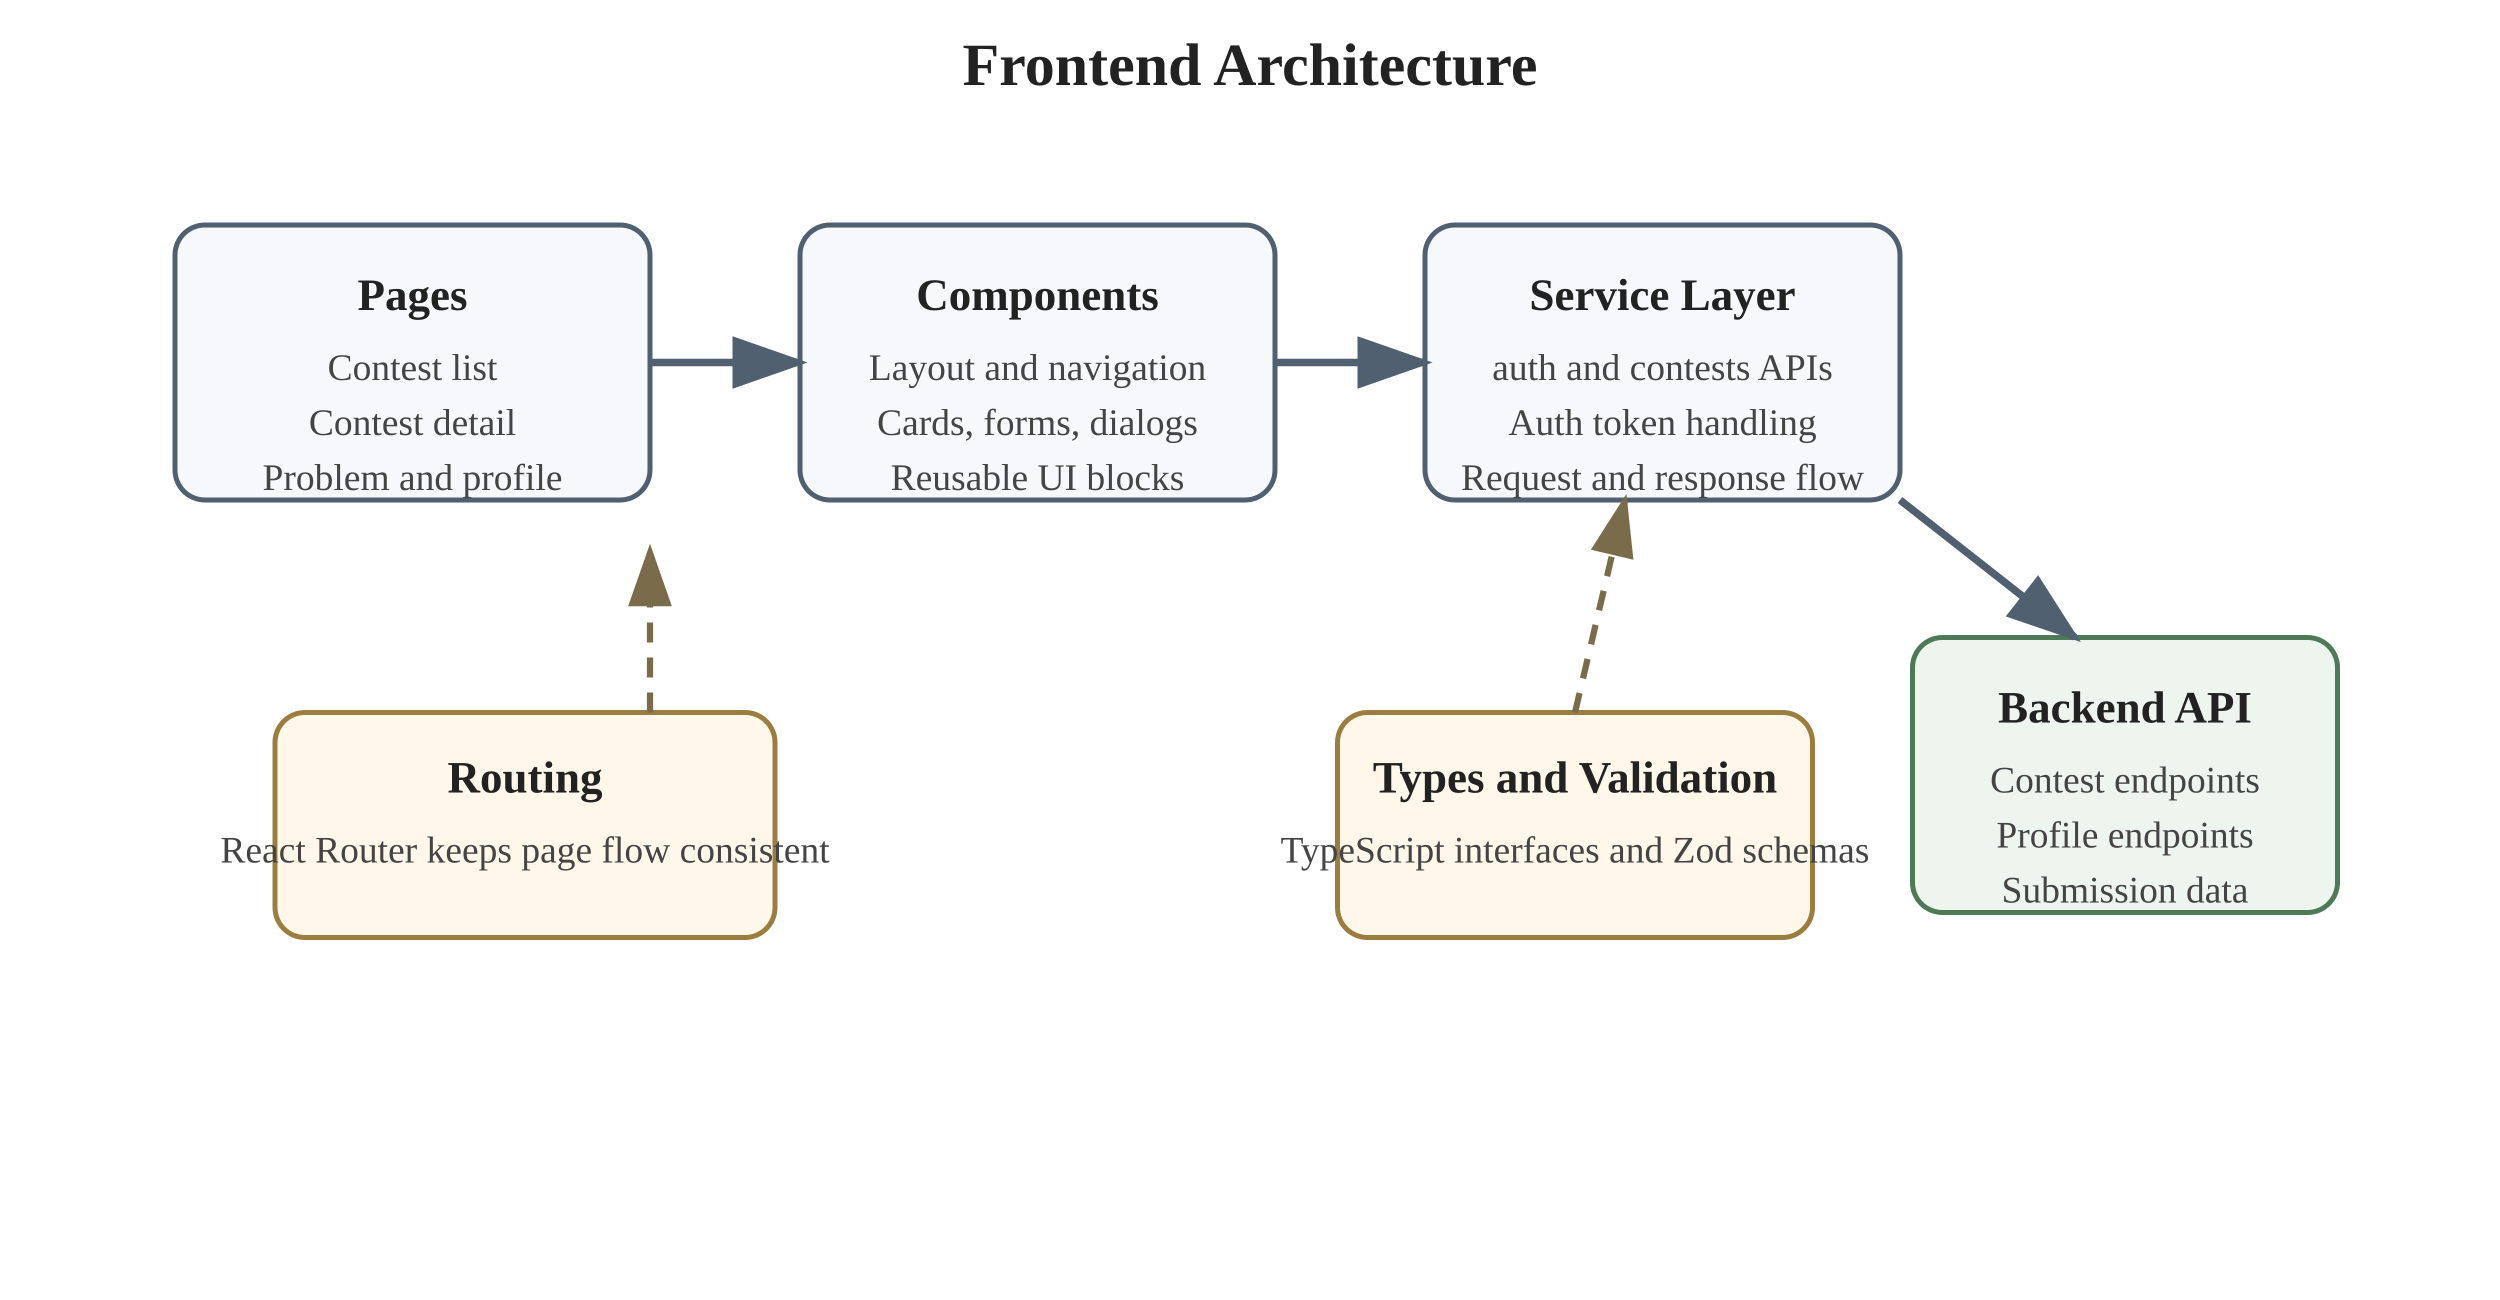
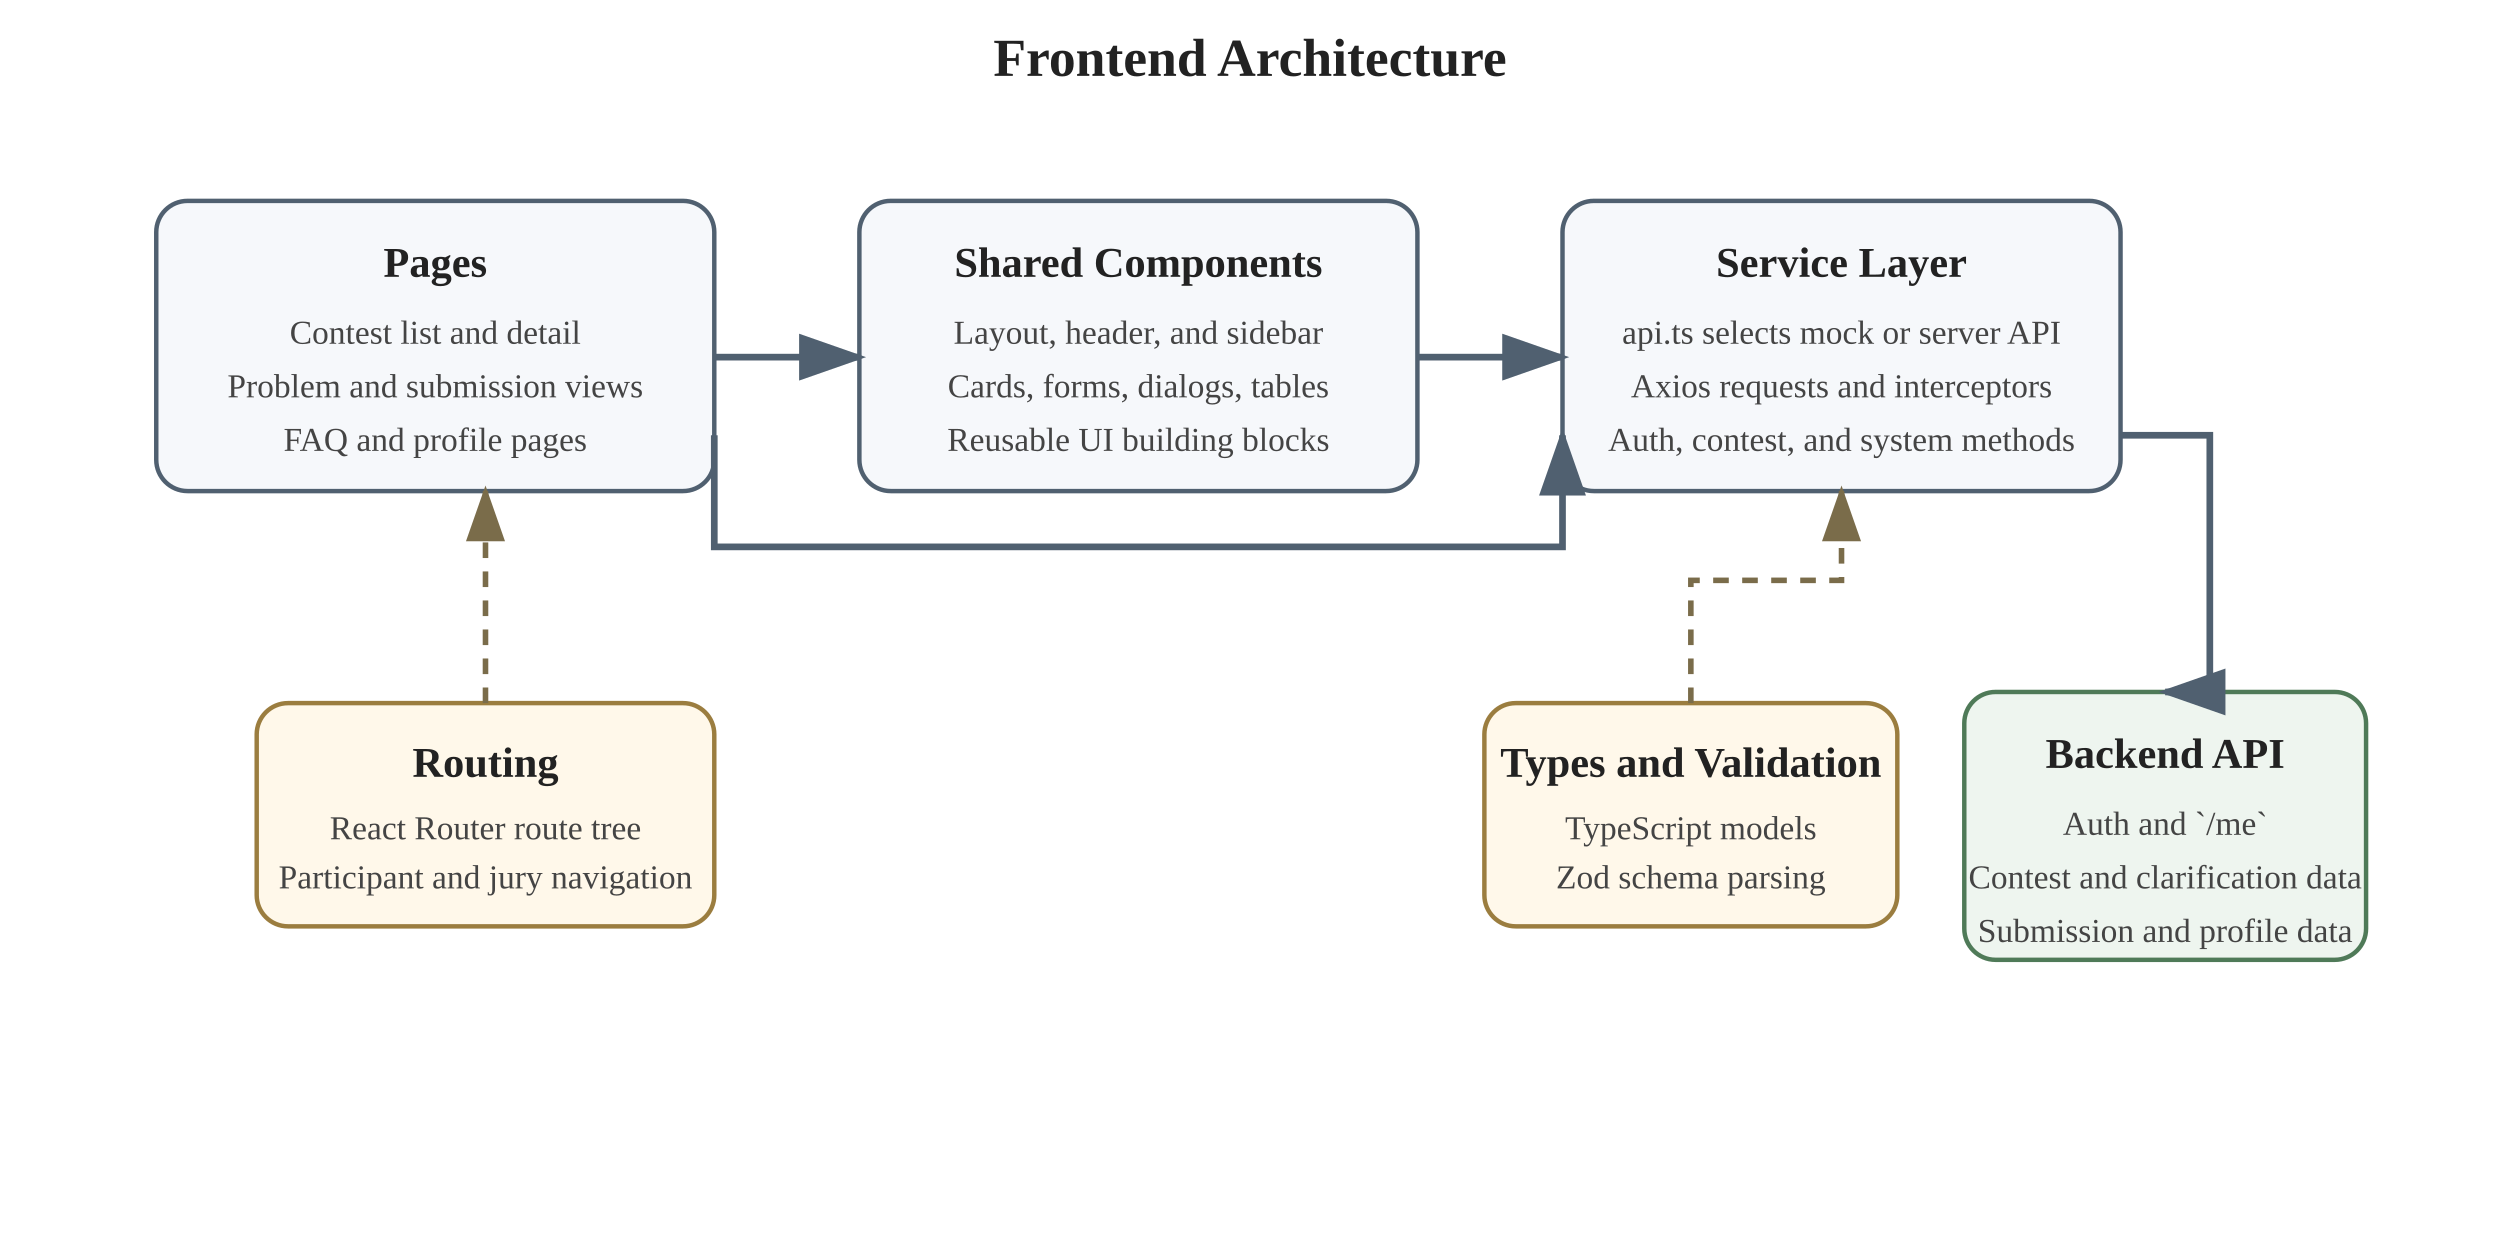
- <svg xmlns="http://www.w3.org/2000/svg" width="1000" height="520" viewBox="0 0 1000 520">
+ <svg xmlns="http://www.w3.org/2000/svg" width="1120" height="560" viewBox="0 0 1120 560">
  <defs>
    <style>
      .title { font: 700 24px 'Times New Roman', serif; fill: #222; }
-       .label { font: 700 18px 'Times New Roman', serif; fill: #222; }
+       .label { font: 700 19px 'Times New Roman', serif; fill: #222; }
      .text { font: 15px 'Times New Roman', serif; fill: #444; }
-       .frontend { fill: #f6f8fb; stroke: #506070; stroke-width: 2; rx: 12; ry: 12; }
-       .backend { fill: #eef5ef; stroke: #4f7a58; stroke-width: 2; rx: 12; ry: 12; }
-       .support { fill: #fff8ea; stroke: #9b7d3f; stroke-width: 2; rx: 12; ry: 12; }
+       .frontend { fill: #f6f8fb; stroke: #506070; stroke-width: 2; rx: 14; ry: 14; }
+       .backend { fill: #eef5ef; stroke: #4f7a58; stroke-width: 2; rx: 14; ry: 14; }
+       .support { fill: #fff8ea; stroke: #9b7d3f; stroke-width: 2; rx: 14; ry: 14; }
      .arrow { stroke: #506070; stroke-width: 3; fill: none; marker-end: url(#arrowhead); }
-       .soft-arrow { stroke: #7a6c4a; stroke-width: 2.5; fill: none; marker-end: url(#softhead); stroke-dasharray: 8 6; }
+       .soft-arrow { stroke: #7a6c4a; stroke-width: 2.5; fill: none; marker-end: url(#softhead); stroke-dasharray: 7 6; }
    </style>
    <marker id="arrowhead" markerWidth="10" markerHeight="7" refX="9" refY="3.5" orient="auto">
      <polygon points="0 0, 10 3.5, 0 7" fill="#506070" />
    </marker>
    <marker id="softhead" markerWidth="10" markerHeight="7" refX="9" refY="3.5" orient="auto">
      <polygon points="0 0, 10 3.5, 0 7" fill="#7a6c4a" />
    </marker>
  </defs>
-   <text x="500" y="34" text-anchor="middle" class="title">Frontend Architecture</text>
-   <rect x="70" y="90" width="190" height="110" class="frontend" />
-   <text x="165" y="124" text-anchor="middle" class="label">Pages</text>
-   <text x="165" y="152" text-anchor="middle" class="text">Contest list</text>
-   <text x="165" y="174" text-anchor="middle" class="text">Contest detail</text>
-   <text x="165" y="196" text-anchor="middle" class="text">Problem and profile</text>
-   <rect x="320" y="90" width="190" height="110" class="frontend" />
-   <text x="415" y="124" text-anchor="middle" class="label">Components</text>
-   <text x="415" y="152" text-anchor="middle" class="text">Layout and navigation</text>
-   <text x="415" y="174" text-anchor="middle" class="text">Cards, forms, dialogs</text>
-   <text x="415" y="196" text-anchor="middle" class="text">Reusable UI blocks</text>
-   <rect x="570" y="90" width="190" height="110" class="frontend" />
-   <text x="665" y="124" text-anchor="middle" class="label">Service Layer</text>
-   <text x="665" y="152" text-anchor="middle" class="text">auth and contests APIs</text>
-   <text x="665" y="174" text-anchor="middle" class="text">Auth token handling</text>
-   <text x="665" y="196" text-anchor="middle" class="text">Request and response flow</text>
-   <rect x="765" y="255" width="170" height="110" class="backend" />
-   <text x="850" y="289" text-anchor="middle" class="label">Backend API</text>
-   <text x="850" y="317" text-anchor="middle" class="text">Contest endpoints</text>
-   <text x="850" y="339" text-anchor="middle" class="text">Profile endpoints</text>
-   <text x="850" y="361" text-anchor="middle" class="text">Submission data</text>
-   <rect x="535" y="285" width="190" height="90" class="support" />
-   <text x="630" y="317" text-anchor="middle" class="label">Types and Validation</text>
-   <text x="630" y="345" text-anchor="middle" class="text">TypeScript interfaces and Zod schemas</text>
-   <rect x="110" y="285" width="200" height="90" class="support" />
-   <text x="210" y="317" text-anchor="middle" class="label">Routing</text>
-   <text x="210" y="345" text-anchor="middle" class="text">React Router keeps page flow consistent</text>
-   <line x1="260" y1="145" x2="320" y2="145" class="arrow" />
-   <line x1="510" y1="145" x2="570" y2="145" class="arrow" />
-   <line x1="760" y1="200" x2="830" y2="255" class="arrow" />
-   <line x1="630" y1="285" x2="650" y2="200" class="soft-arrow" />
-   <line x1="260" y1="285" x2="260" y2="220" class="soft-arrow" />
+   <text x="560" y="34" text-anchor="middle" class="title">Frontend Architecture</text>
+   <rect x="70" y="90" width="250" height="130" class="frontend" />
+   <text x="195" y="124" text-anchor="middle" class="label">Pages</text>
+   <text x="195" y="154" text-anchor="middle" class="text">Contest list and detail</text>
+   <text x="195" y="178" text-anchor="middle" class="text">Problem and submission views</text>
+   <text x="195" y="202" text-anchor="middle" class="text">FAQ and profile pages</text>
+   <rect x="385" y="90" width="250" height="130" class="frontend" />
+   <text x="510" y="124" text-anchor="middle" class="label">Shared Components</text>
+   <text x="510" y="154" text-anchor="middle" class="text">Layout, header, and sidebar</text>
+   <text x="510" y="178" text-anchor="middle" class="text">Cards, forms, dialogs, tables</text>
+   <text x="510" y="202" text-anchor="middle" class="text">Reusable UI building blocks</text>
+   <rect x="700" y="90" width="250" height="130" class="frontend" />
+   <text x="825" y="124" text-anchor="middle" class="label">Service Layer</text>
+   <text x="825" y="154" text-anchor="middle" class="text">api.ts selects mock or server API</text>
+   <text x="825" y="178" text-anchor="middle" class="text">Axios requests and interceptors</text>
+   <text x="825" y="202" text-anchor="middle" class="text">Auth, contest, and system methods</text>
+   <rect x="880" y="310" width="180" height="120" class="backend" />
+   <text x="970" y="344" text-anchor="middle" class="label">Backend API</text>
+   <text x="970" y="374" text-anchor="middle" class="text">Auth and `/me`</text>
+   <text x="970" y="398" text-anchor="middle" class="text">Contest and clarification data</text>
+   <text x="970" y="422" text-anchor="middle" class="text">Submission and profile data</text>
+   <rect x="665" y="315" width="185" height="100" class="support" />
+   <text x="757.5" y="348" text-anchor="middle" class="label">Types and Validation</text>
+   <text x="757.5" y="376" text-anchor="middle" class="text">TypeScript models</text>
+   <text x="757.5" y="398" text-anchor="middle" class="text">Zod schema parsing</text>
+   <rect x="115" y="315" width="205" height="100" class="support" />
+   <text x="217.5" y="348" text-anchor="middle" class="label">Routing</text>
+   <text x="217.5" y="376" text-anchor="middle" class="text">React Router route tree</text>
+   <text x="217.5" y="398" text-anchor="middle" class="text">Participant and jury navigation</text>
+   <line x1="320" y1="160" x2="385" y2="160" class="arrow" />
+   <line x1="635" y1="160" x2="700" y2="160" class="arrow" />
+   <path d="M320 195 L320 245 L700 245 L700 195" class="arrow" />
+   <path d="M950 195 L990 195 L990 310 L970 310" class="arrow" />
+   <line x1="217.5" y1="315" x2="217.5" y2="220" class="soft-arrow" />
+   <path d="M757.5 315 L757.5 260 L825 260 L825 220" class="soft-arrow" />
</svg>
